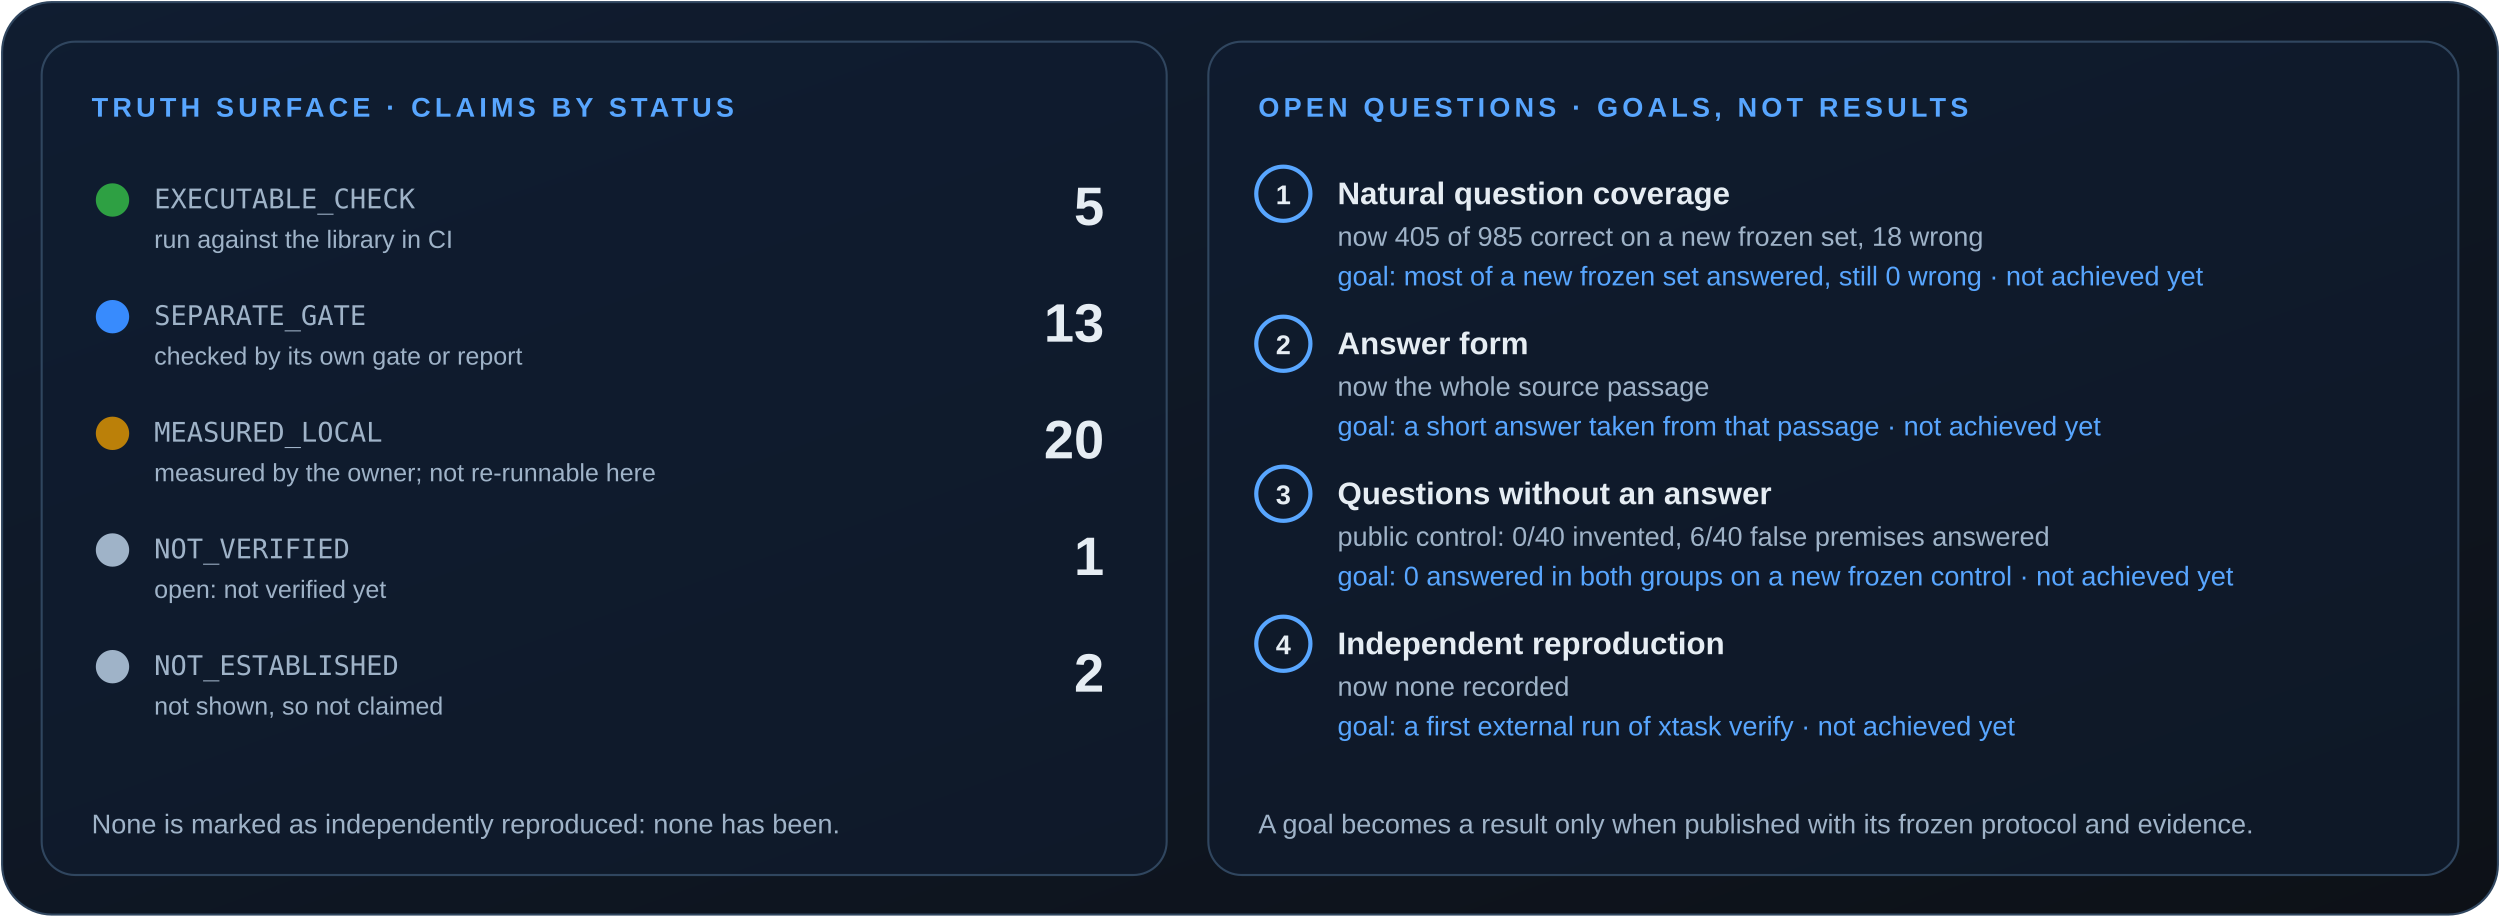
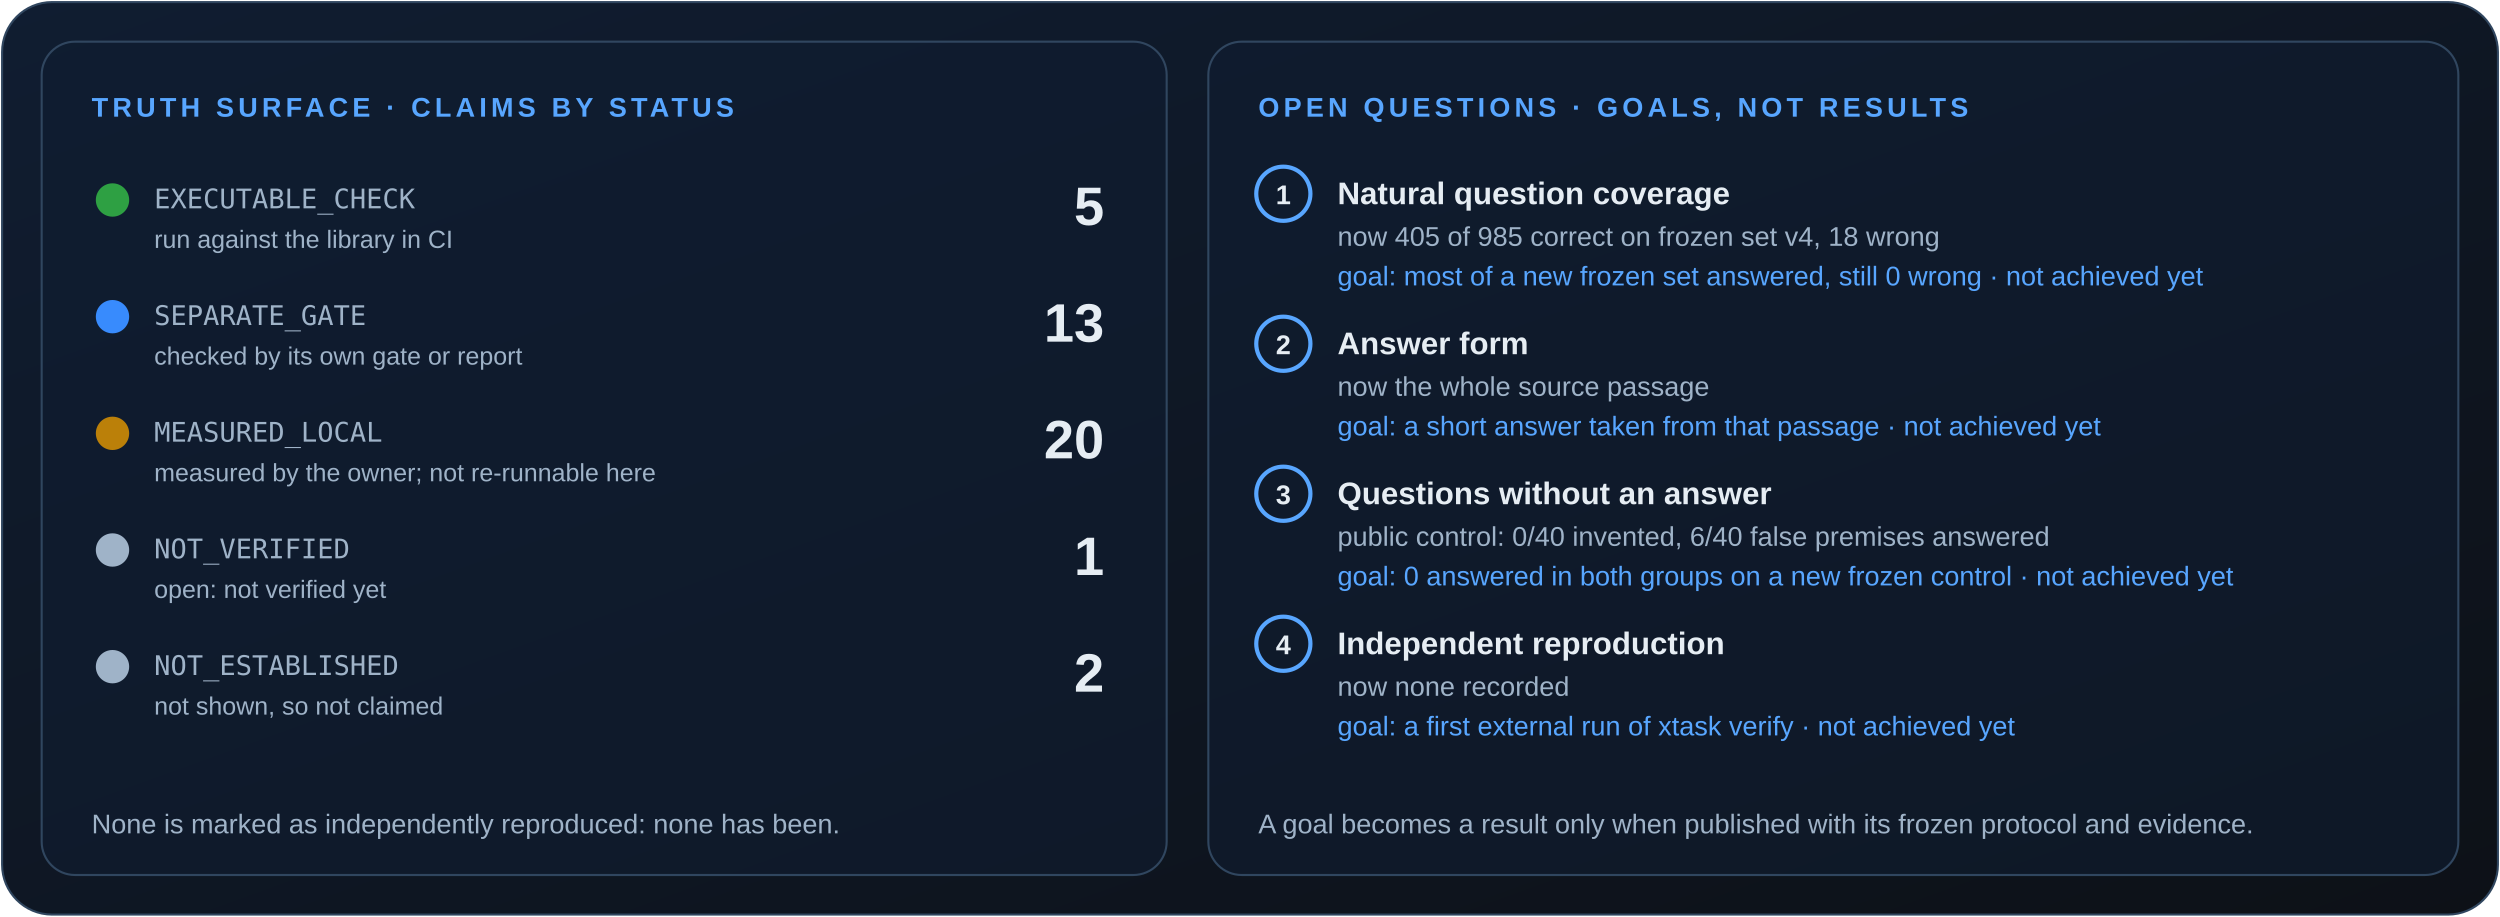
<svg xmlns="http://www.w3.org/2000/svg" width="1200" height="440" viewBox="0 0 1200 440" role="img" aria-labelledby="t d">
  <style>
text{font-family:Arial,Helvetica,sans-serif;fill:#e6edf3}
.mono{font-family:ui-monospace,Consolas,"DejaVu Sans Mono",monospace;fill:#9fb3c8}
.kick{font-size:13px;font-weight:700;letter-spacing:2px;fill:#58a6ff}
.mut{fill:#9fb3c8}.b{font-weight:700}
</style>
  <defs>
    <linearGradient id="bg" x2="1" y2="1">
      <stop stop-color="#101d31" />
      <stop offset="1" stop-color="#0d1117" />
    </linearGradient>
    <clipPath id="card">
      <rect x="1" y="1" width="1198" height="438" rx="24" />
    </clipPath>
  </defs>
  <rect x="1" y="1" width="1198" height="438" rx="24" fill="url(#bg)" stroke="#30465f" />
  <rect x="20" y="20" width="540" height="400" rx="16" fill="#101d31" fill-opacity=".6" stroke="#30465f" />
  <rect x="580" y="20" width="600" height="400" rx="16" fill="#101d31" fill-opacity=".6" stroke="#30465f" />
  <text class="kick" x="44" y="56">TRUTH SURFACE · CLAIMS BY STATUS</text>
  <circle cx="54" cy="96" r="8" fill="#2ea043" />
  <text x="74" y="100" font-size="13" class="mono">EXECUTABLE_CHECK</text>
  <text x="74" y="119" font-size="12" class="mut">run against the library in CI</text>
  <text x="530" y="108" font-size="26" class="b" text-anchor="end">5</text>
  <circle cx="54" cy="152" r="8" fill="#388bfd" />
  <text x="74" y="156" font-size="13" class="mono">SEPARATE_GATE</text>
  <text x="74" y="175" font-size="12" class="mut">checked by its own gate or report</text>
  <text x="530" y="164" font-size="26" class="b" text-anchor="end">13</text>
  <circle cx="54" cy="208" r="8" fill="#bb8009" />
  <text x="74" y="212" font-size="13" class="mono">MEASURED_LOCAL</text>
  <text x="74" y="231" font-size="12" class="mut">measured by the owner; not re-runnable here</text>
  <text x="530" y="220" font-size="26" class="b" text-anchor="end">20</text>
  <circle cx="54" cy="264" r="8" fill="#9fb3c8" />
  <text x="74" y="268" font-size="13" class="mono">NOT_VERIFIED</text>
  <text x="74" y="287" font-size="12" class="mut">open: not verified yet</text>
  <text x="530" y="276" font-size="26" class="b" text-anchor="end">1</text>
  <circle cx="54" cy="320" r="8" fill="#9fb3c8" />
  <text x="74" y="324" font-size="13" class="mono">NOT_ESTABLISHED</text>
  <text x="74" y="343" font-size="12" class="mut">not shown, so not claimed</text>
  <text x="530" y="332" font-size="26" class="b" text-anchor="end">2</text>
  <text x="44" y="400" font-size="13" class="mut">None is marked as independently reproduced: none has been.</text>
  <text class="kick" x="604" y="56">OPEN QUESTIONS · GOALS, NOT RESULTS</text>
  <circle cx="616" cy="93" r="13" fill="none" stroke="#58a6ff" stroke-width="2" />
  <text x="616" y="98" font-size="13" class="b" text-anchor="middle">1</text>
  <text x="642" y="98" font-size="15" class="b">Natural question coverage</text>
-   <text x="642" y="118" font-size="13" class="mut">now 405 of 985 correct on a new frozen set, 18 wrong</text>
+   <text x="642" y="118" font-size="13" class="mut">now 405 of 985 correct on frozen set v4, 18 wrong</text>
  <text x="642" y="137" font-size="13" style="fill:#58a6ff">goal: most of a new frozen set answered, still 0 wrong · not achieved yet</text>
  <circle cx="616" cy="165" r="13" fill="none" stroke="#58a6ff" stroke-width="2" />
  <text x="616" y="170" font-size="13" class="b" text-anchor="middle">2</text>
  <text x="642" y="170" font-size="15" class="b">Answer form</text>
  <text x="642" y="190" font-size="13" class="mut">now the whole source passage</text>
  <text x="642" y="209" font-size="13" style="fill:#58a6ff">goal: a short answer taken from that passage · not achieved yet</text>
  <circle cx="616" cy="237" r="13" fill="none" stroke="#58a6ff" stroke-width="2" />
  <text x="616" y="242" font-size="13" class="b" text-anchor="middle">3</text>
  <text x="642" y="242" font-size="15" class="b">Questions without an answer</text>
  <text x="642" y="262" font-size="13" class="mut">public control: 0/40 invented, 6/40 false premises answered</text>
  <text x="642" y="281" font-size="13" style="fill:#58a6ff">goal: 0 answered in both groups on a new frozen control · not achieved yet</text>
  <circle cx="616" cy="309" r="13" fill="none" stroke="#58a6ff" stroke-width="2" />
  <text x="616" y="314" font-size="13" class="b" text-anchor="middle">4</text>
  <text x="642" y="314" font-size="15" class="b">Independent reproduction</text>
  <text x="642" y="334" font-size="13" class="mut">now none recorded</text>
  <text x="642" y="353" font-size="13" style="fill:#58a6ff">goal: a first external run of xtask verify · not achieved yet</text>
  <text x="604" y="400" font-size="13" class="mut">A goal becomes a result only when published with its frozen protocol and evidence.</text>
</svg>
